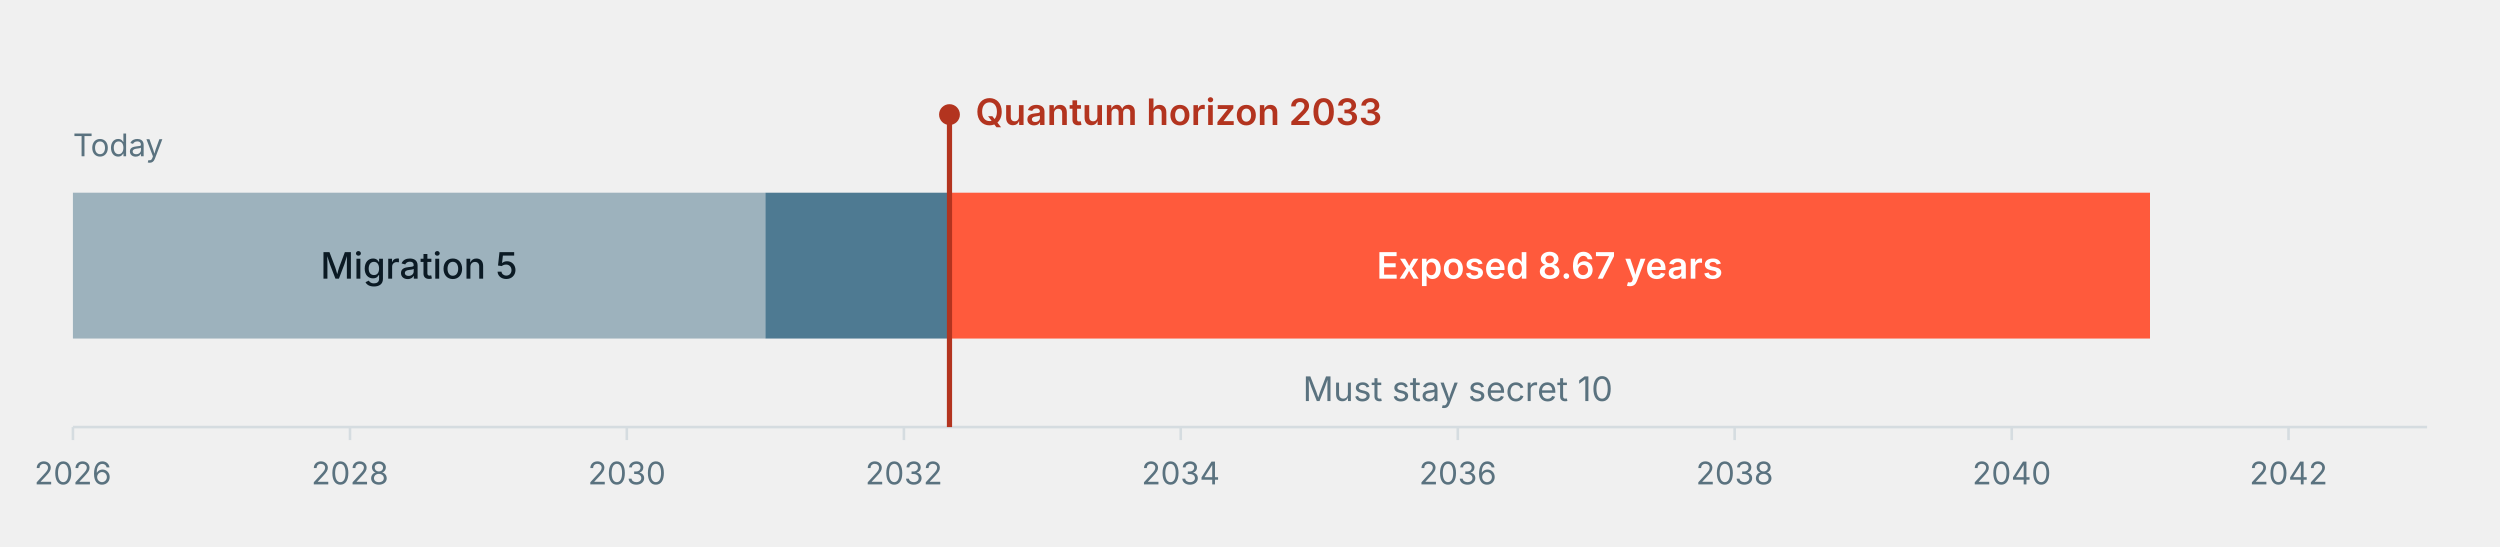
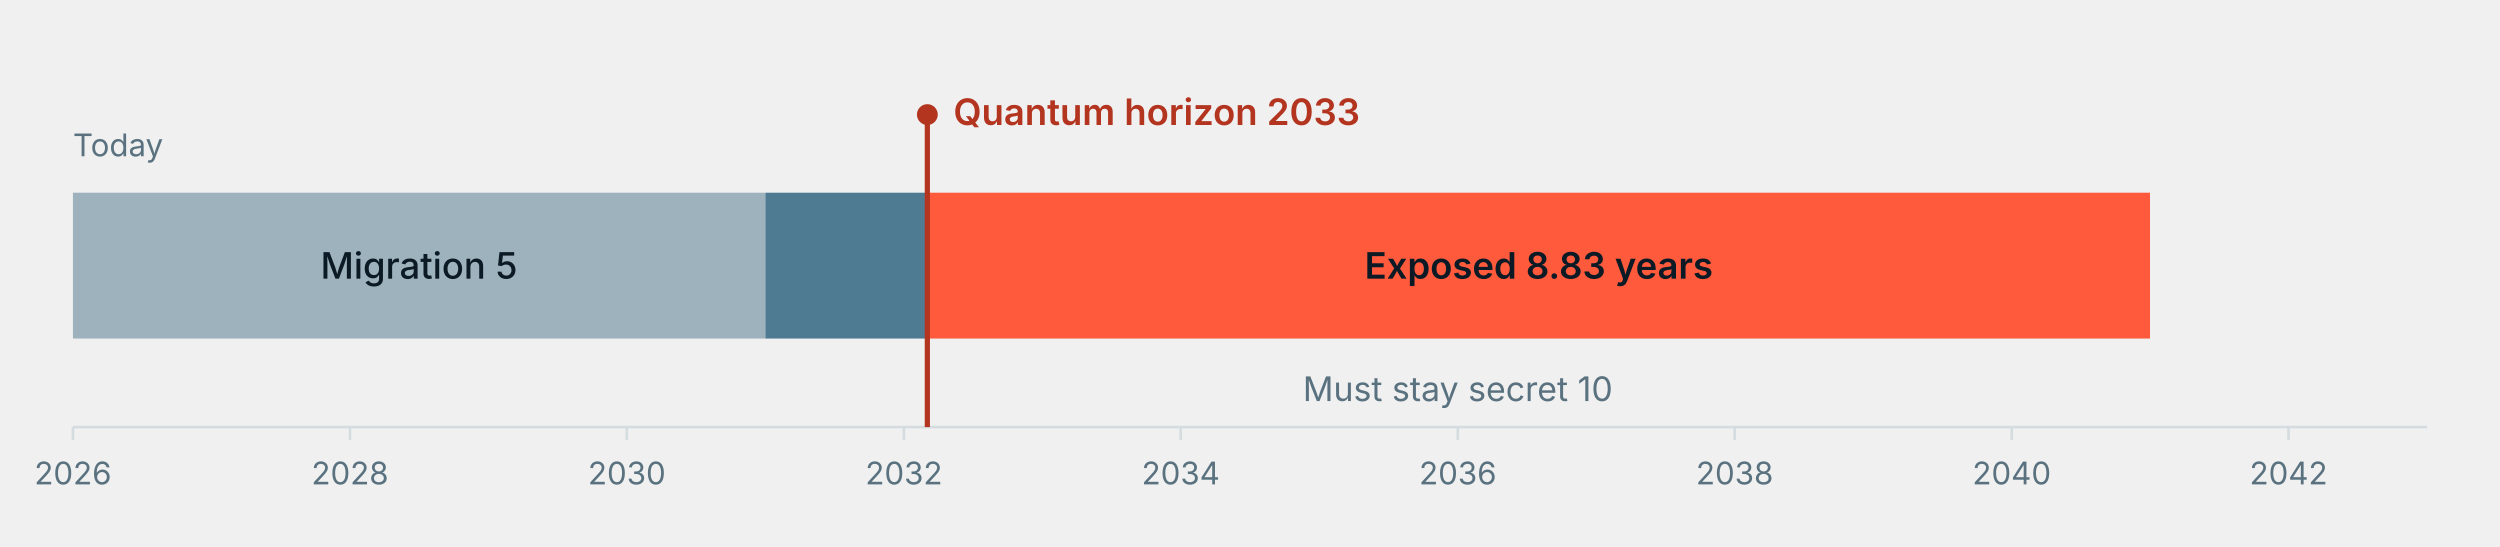
<svg xmlns="http://www.w3.org/2000/svg" viewBox="0 0 960 210" width="100%" role="img" preserveAspectRatio="xMidYMid meet" aria-label="Quantum horizon 2033">
  <line x1="28" y1="164" x2="932" y2="164" stroke="#D5DCE0" stroke-width="1" />
  <line x1="28.0" y1="164" x2="28.0" y2="169" stroke="#D5DCE0" stroke-width="1" />
  <text x="28.0" y="186" font-family="ui-sans-serif, system-ui, -apple-system, 'Segoe UI', Inter, Roboto, 'Helvetica Neue', Arial, sans-serif" font-size="12" fill="#5A727F" text-anchor="middle" style="font-variant-numeric:tabular-nums">2026</text>
  <line x1="134.4" y1="164" x2="134.4" y2="169" stroke="#D5DCE0" stroke-width="1" />
  <text x="134.4" y="186" font-family="ui-sans-serif, system-ui, -apple-system, 'Segoe UI', Inter, Roboto, 'Helvetica Neue', Arial, sans-serif" font-size="12" fill="#5A727F" text-anchor="middle" style="font-variant-numeric:tabular-nums">2028</text>
  <line x1="240.7" y1="164" x2="240.7" y2="169" stroke="#D5DCE0" stroke-width="1" />
  <text x="240.7" y="186" font-family="ui-sans-serif, system-ui, -apple-system, 'Segoe UI', Inter, Roboto, 'Helvetica Neue', Arial, sans-serif" font-size="12" fill="#5A727F" text-anchor="middle" style="font-variant-numeric:tabular-nums">2030</text>
  <line x1="347.1" y1="164" x2="347.1" y2="169" stroke="#D5DCE0" stroke-width="1" />
  <text x="347.1" y="186" font-family="ui-sans-serif, system-ui, -apple-system, 'Segoe UI', Inter, Roboto, 'Helvetica Neue', Arial, sans-serif" font-size="12" fill="#5A727F" text-anchor="middle" style="font-variant-numeric:tabular-nums">2032</text>
  <line x1="453.4" y1="164" x2="453.4" y2="169" stroke="#D5DCE0" stroke-width="1" />
  <text x="453.4" y="186" font-family="ui-sans-serif, system-ui, -apple-system, 'Segoe UI', Inter, Roboto, 'Helvetica Neue', Arial, sans-serif" font-size="12" fill="#5A727F" text-anchor="middle" style="font-variant-numeric:tabular-nums">2034</text>
  <line x1="559.8" y1="164" x2="559.8" y2="169" stroke="#D5DCE0" stroke-width="1" />
  <text x="559.8" y="186" font-family="ui-sans-serif, system-ui, -apple-system, 'Segoe UI', Inter, Roboto, 'Helvetica Neue', Arial, sans-serif" font-size="12" fill="#5A727F" text-anchor="middle" style="font-variant-numeric:tabular-nums">2036</text>
  <line x1="666.1" y1="164" x2="666.1" y2="169" stroke="#D5DCE0" stroke-width="1" />
  <text x="666.1" y="186" font-family="ui-sans-serif, system-ui, -apple-system, 'Segoe UI', Inter, Roboto, 'Helvetica Neue', Arial, sans-serif" font-size="12" fill="#5A727F" text-anchor="middle" style="font-variant-numeric:tabular-nums">2038</text>
  <line x1="772.5" y1="164" x2="772.5" y2="169" stroke="#D5DCE0" stroke-width="1" />
  <text x="772.5" y="186" font-family="ui-sans-serif, system-ui, -apple-system, 'Segoe UI', Inter, Roboto, 'Helvetica Neue', Arial, sans-serif" font-size="12" fill="#5A727F" text-anchor="middle" style="font-variant-numeric:tabular-nums">2040</text>
  <line x1="878.8" y1="164" x2="878.8" y2="169" stroke="#D5DCE0" stroke-width="1" />
  <text x="878.8" y="186" font-family="ui-sans-serif, system-ui, -apple-system, 'Segoe UI', Inter, Roboto, 'Helvetica Neue', Arial, sans-serif" font-size="12" fill="#5A727F" text-anchor="middle" style="font-variant-numeric:tabular-nums">2042</text>
  <rect x="28.0" y="74" width="265.9" height="56" fill="#9DB2BD" />
  <text x="160.9" y="107" font-family="ui-sans-serif, system-ui, -apple-system, 'Segoe UI', Inter, Roboto, 'Helvetica Neue', Arial, sans-serif" font-size="14" font-weight="500" fill="#0B1A24" text-anchor="middle" style="font-variant-numeric:tabular-nums">Migration 5</text>
-   <rect x="293.9" y="74" width="70.7" height="56" fill="#4E7A92" />
-   <rect x="364.6" y="74" width="461.0" height="56" fill="#FF5A3C" />
-   <text x="595.1" y="107" font-family="ui-sans-serif, system-ui, -apple-system, 'Segoe UI', Inter, Roboto, 'Helvetica Neue', Arial, sans-serif" font-size="14" font-weight="600" fill="#FFFFFF" text-anchor="middle" style="font-variant-numeric:tabular-nums">Exposed 8.67 years</text>
+   <rect x="293.9" y="74" width="62.2" height="56" fill="#4E7A92" />
+   <rect x="356.1" y="74" width="469.5" height="56" fill="#FF5A3C" />
+   <text x="590.9" y="107" font-family="ui-sans-serif, system-ui, -apple-system, 'Segoe UI', Inter, Roboto, 'Helvetica Neue', Arial, sans-serif" font-size="14" font-weight="600" fill="#0B1A24" text-anchor="middle" style="font-variant-numeric:tabular-nums">Exposed 8.83 years</text>
  <text x="559.8" y="154" font-family="ui-sans-serif, system-ui, -apple-system, 'Segoe UI', Inter, Roboto, 'Helvetica Neue', Arial, sans-serif" font-size="13" fill="#5A727F" text-anchor="middle" style="font-variant-numeric:tabular-nums">Must stay secret 10</text>
-   <line x1="364.6" y1="44" x2="364.6" y2="164" stroke="#B3341F" stroke-width="2" />
-   <circle cx="364.6" cy="44" r="4" fill="#B3341F" />
-   <text x="374.6" y="48" font-family="ui-sans-serif, system-ui, -apple-system, 'Segoe UI', Inter, Roboto, 'Helvetica Neue', Arial, sans-serif" font-size="14" font-weight="600" fill="#B3341F" text-anchor="start" style="font-variant-numeric:tabular-nums">Quantum horizon 2033</text>
+   <line x1="356.1" y1="44" x2="356.1" y2="164" stroke="#B3341F" stroke-width="2" />
+   <circle cx="356.1" cy="44" r="4" fill="#B3341F" />
+   <text x="366.1" y="48" font-family="ui-sans-serif, system-ui, -apple-system, 'Segoe UI', Inter, Roboto, 'Helvetica Neue', Arial, sans-serif" font-size="14" font-weight="600" fill="#B3341F" text-anchor="start" style="font-variant-numeric:tabular-nums">Quantum horizon 2033</text>
  <text x="28.0" y="60" font-family="ui-sans-serif, system-ui, -apple-system, 'Segoe UI', Inter, Roboto, 'Helvetica Neue', Arial, sans-serif" font-size="12" fill="#5A727F" text-anchor="start" style="font-variant-numeric:tabular-nums">Today</text>
</svg>
